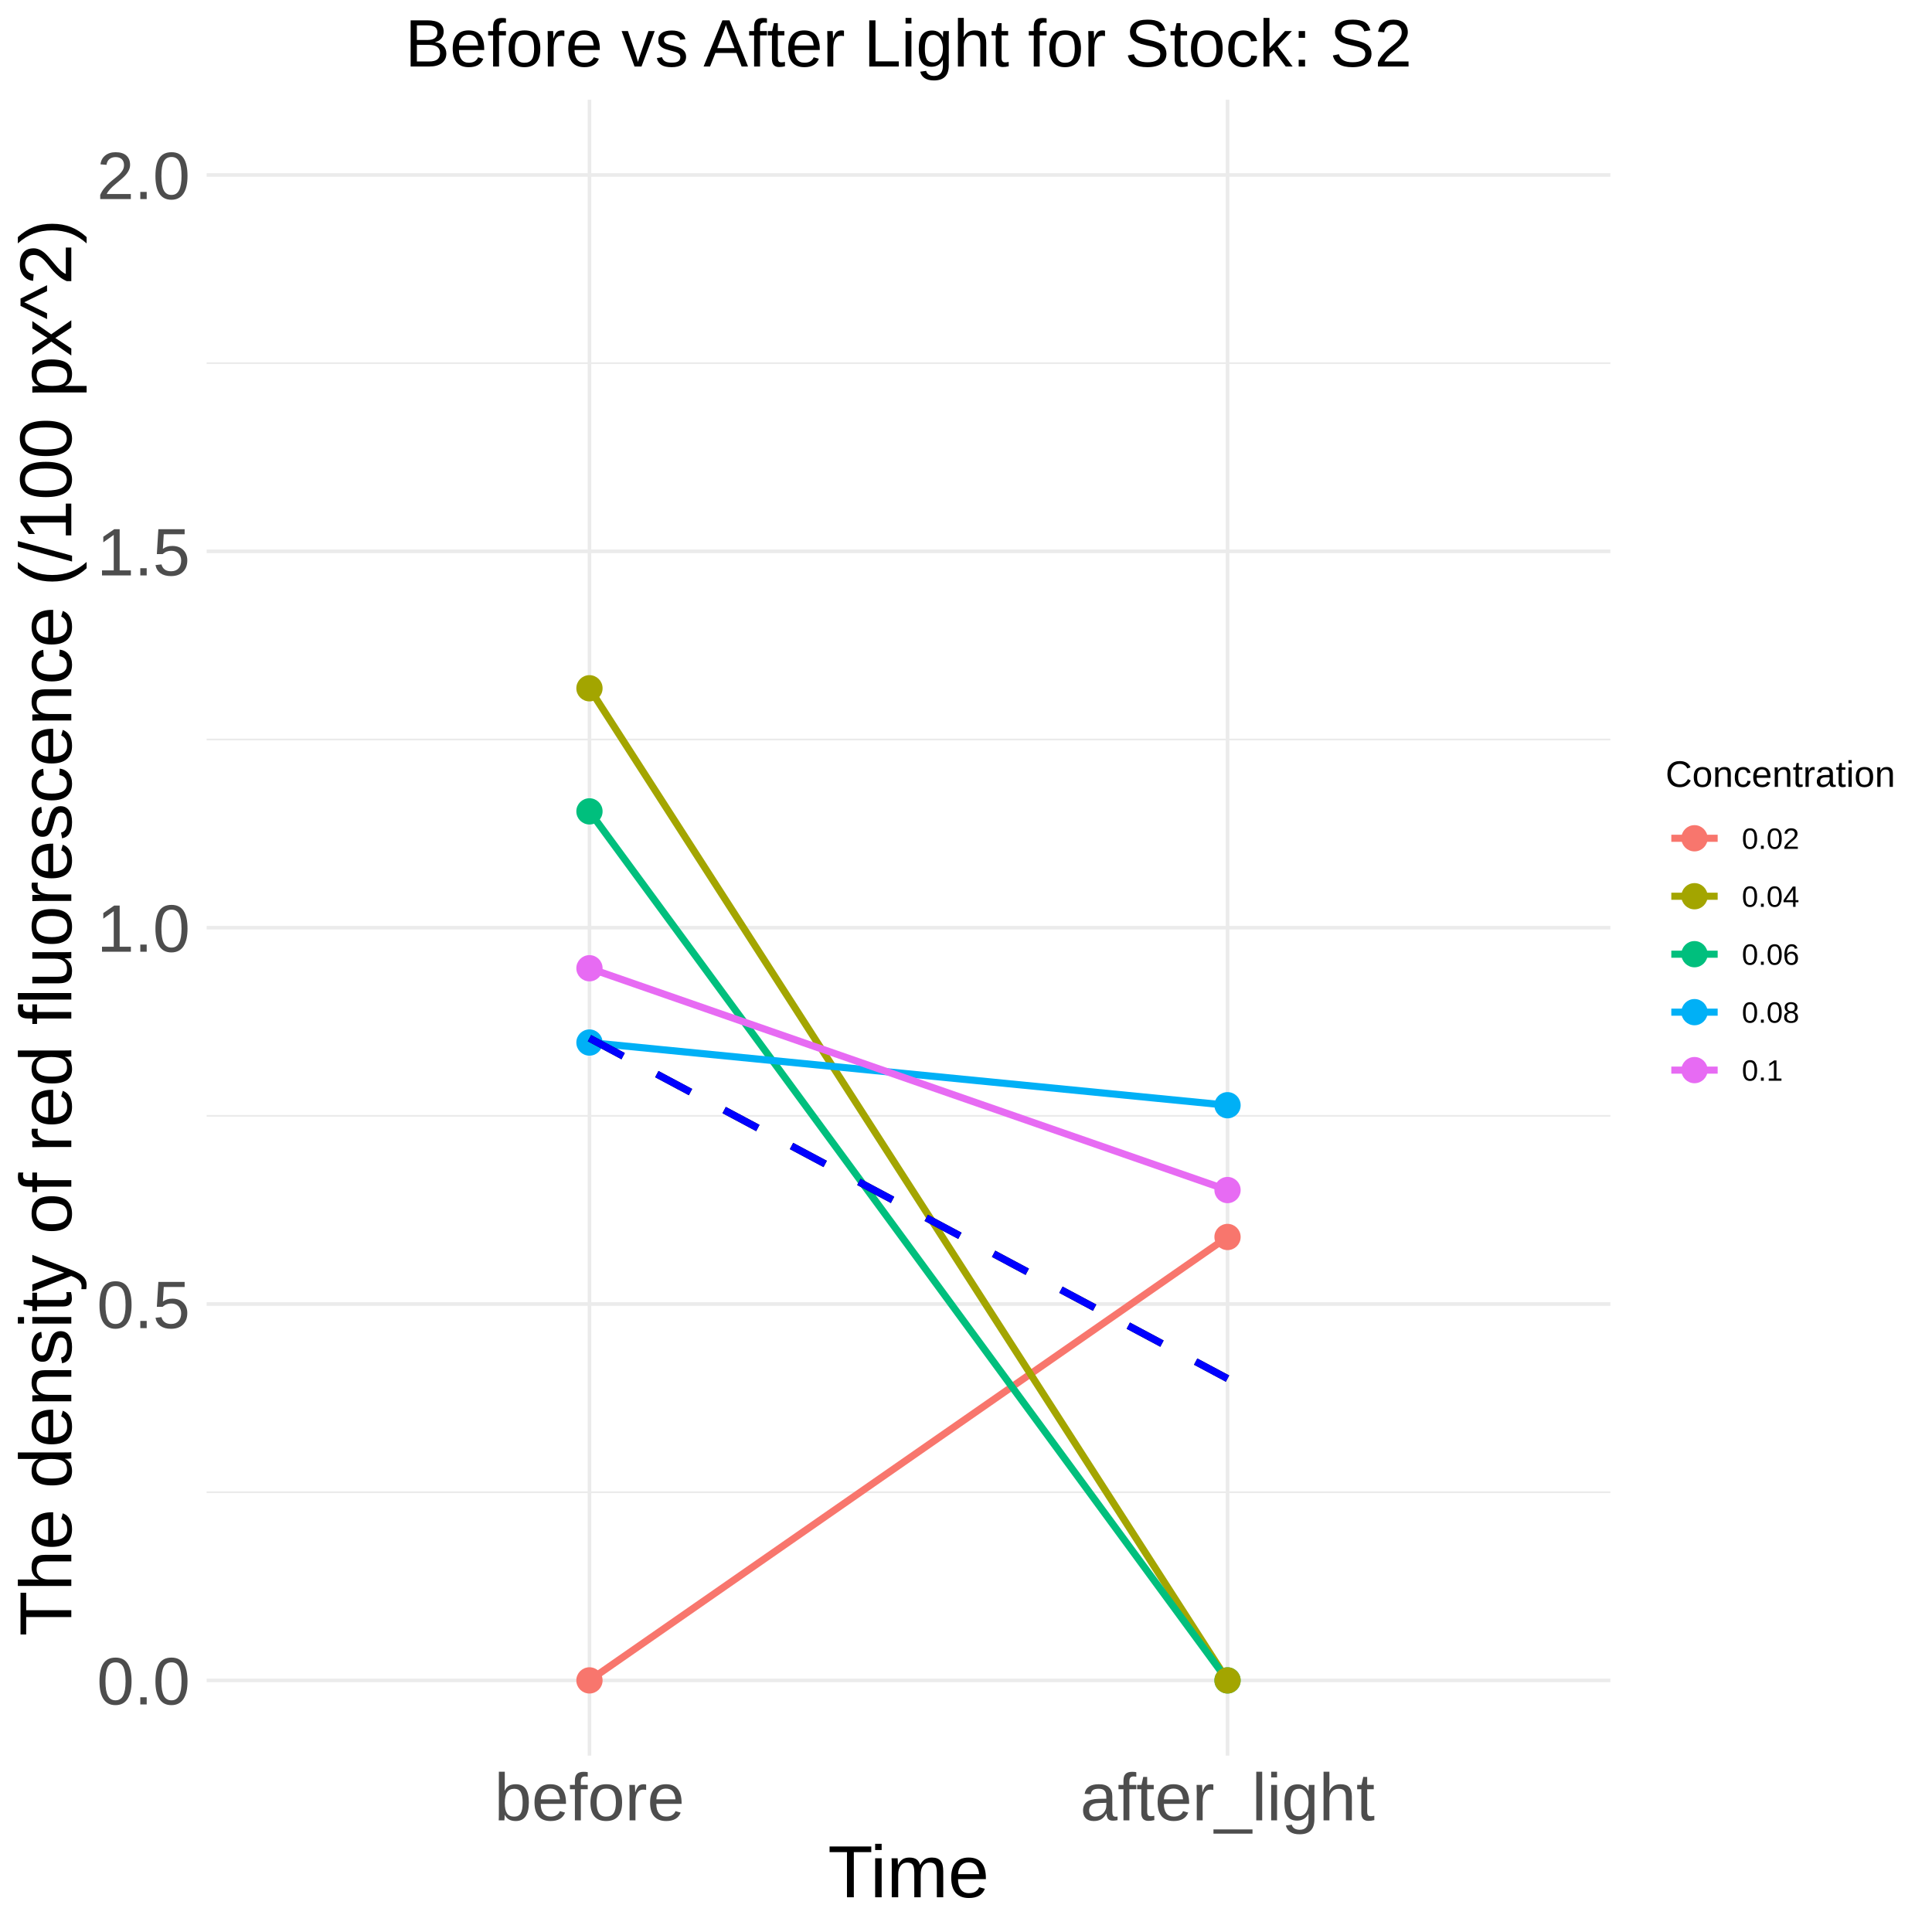
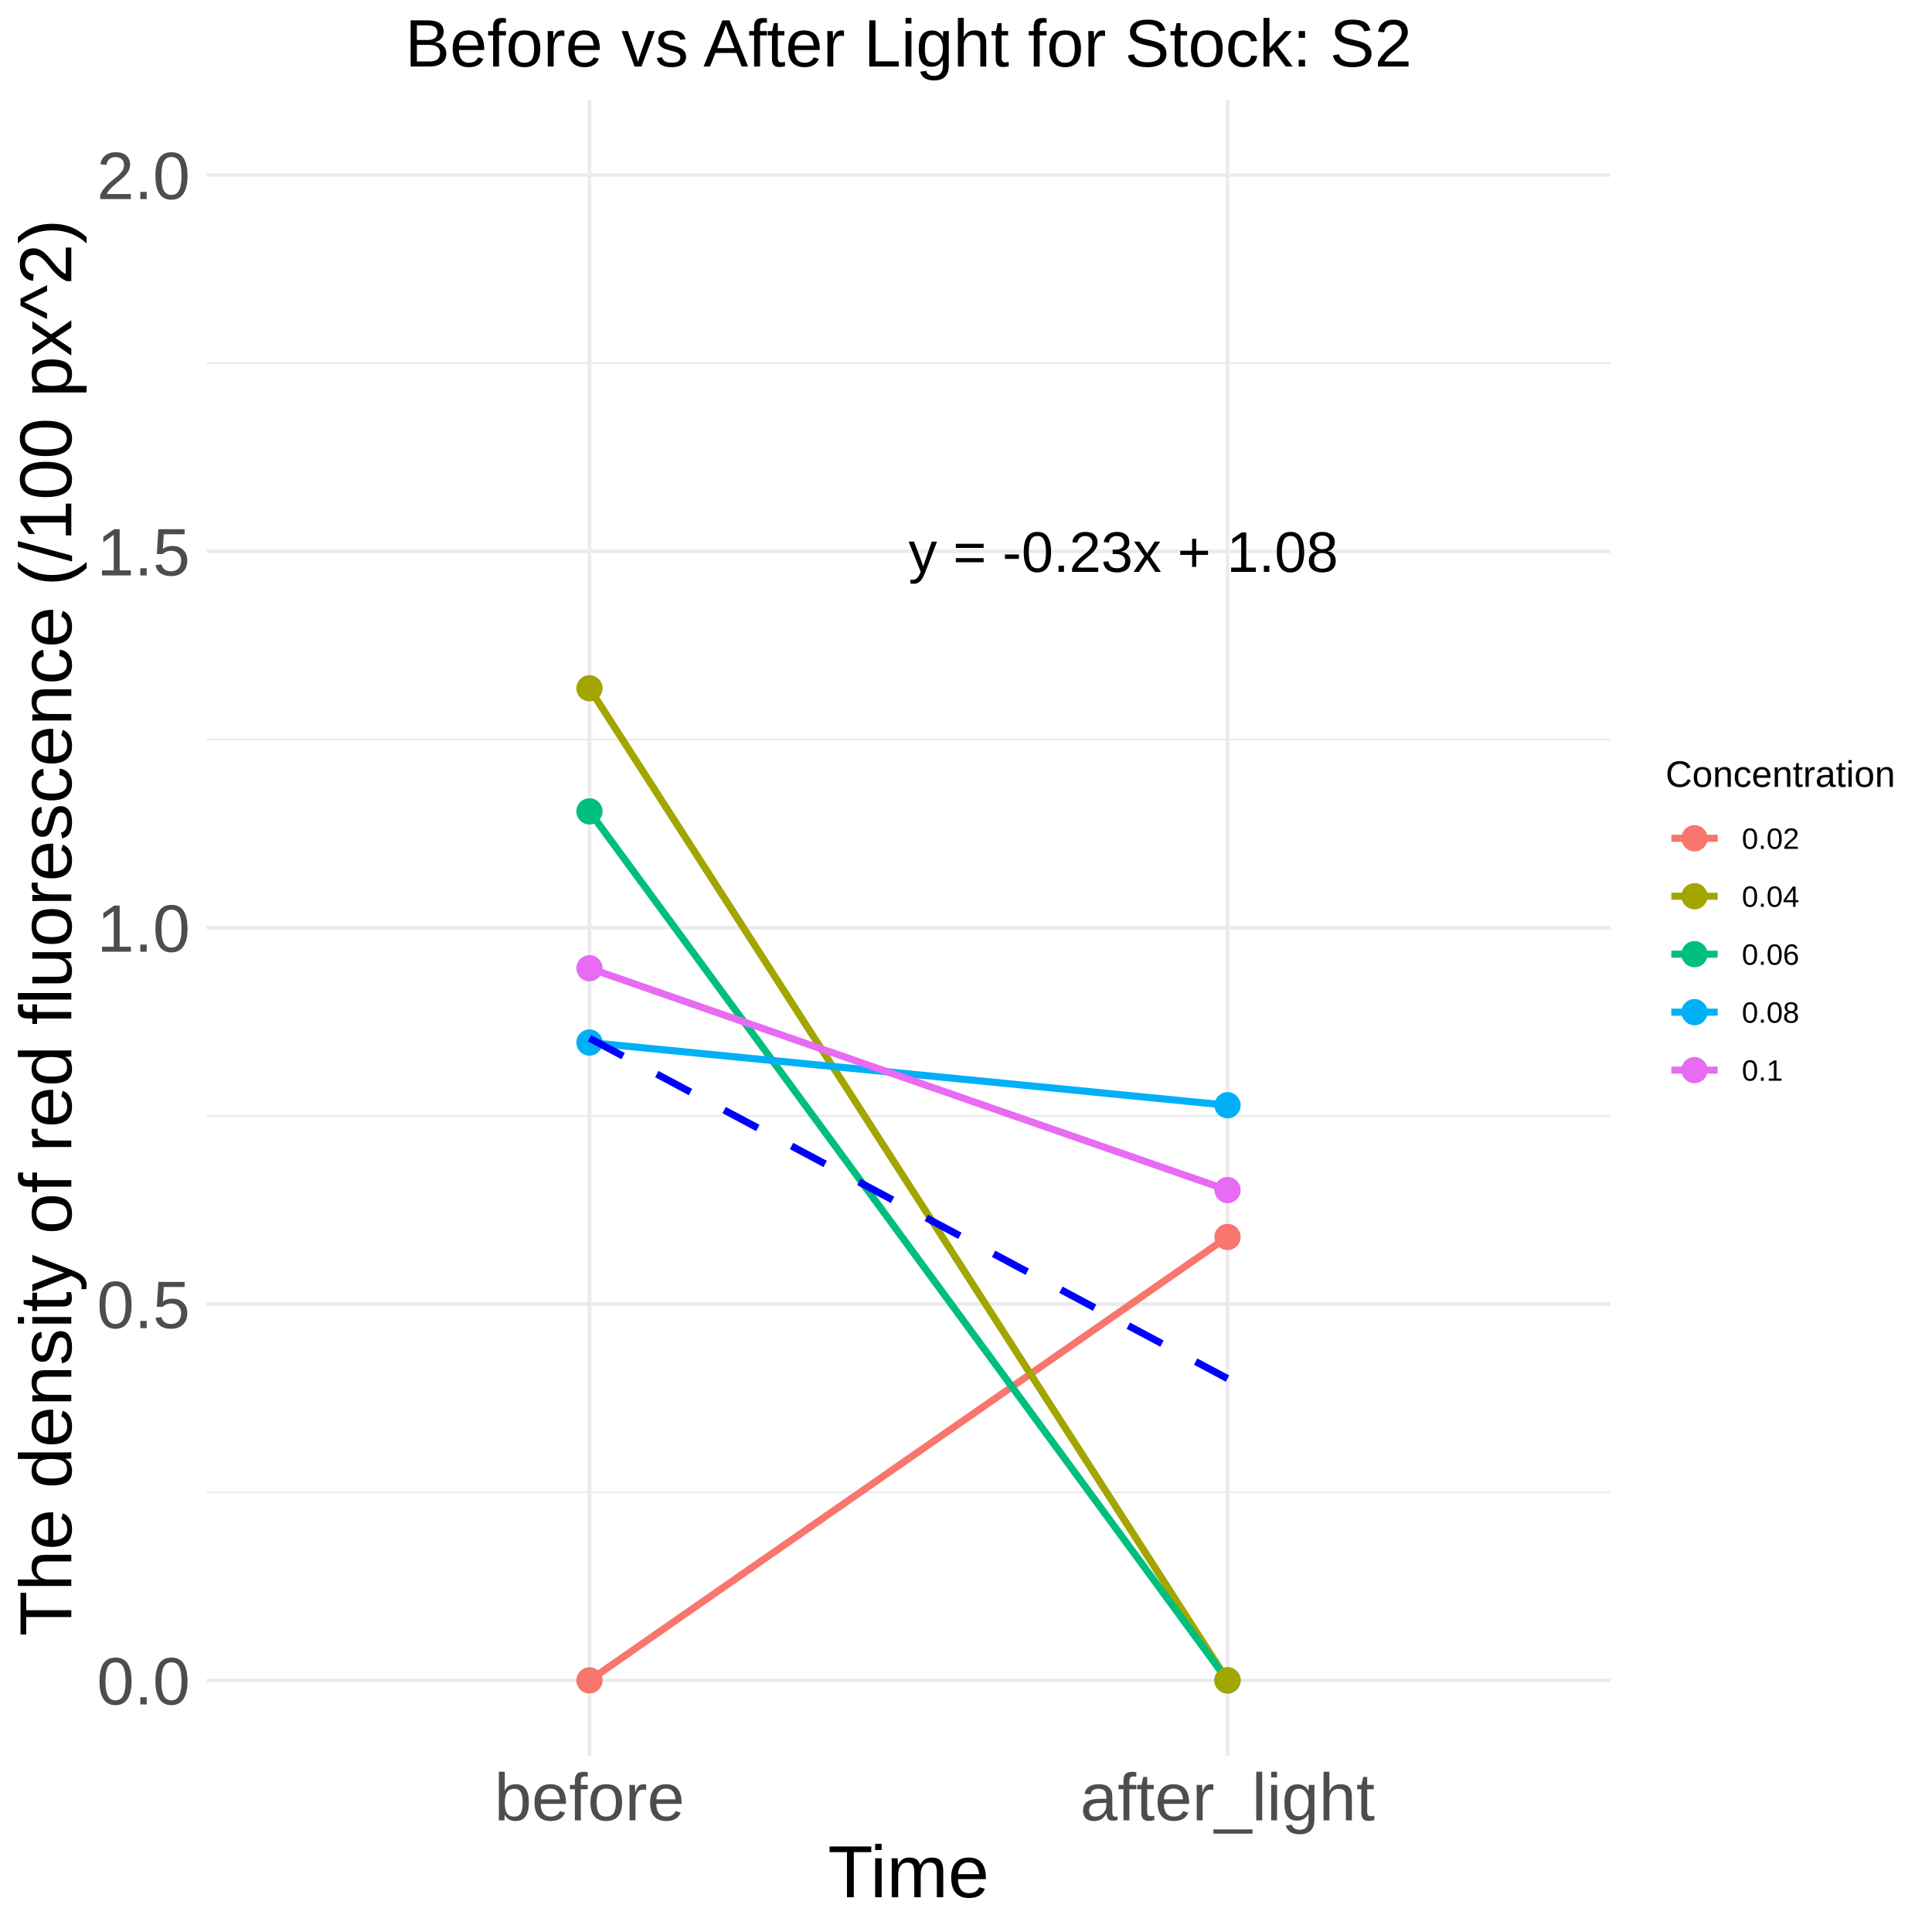
<svg xmlns="http://www.w3.org/2000/svg" class="svglite" width="576.00pt" height="576.00pt" viewBox="0 0 576.00 576.00">
  <defs>
    <style type="text/css">
    .svglite line, .svglite polyline, .svglite polygon, .svglite path, .svglite rect, .svglite circle {
      fill: none;
      stroke: #000000;
      stroke-linecap: round;
      stroke-linejoin: round;
      stroke-miterlimit: 10.00;
    }
    .svglite text {
      white-space: pre;
    }
  </style>
  </defs>
  <rect width="100%" height="100%" style="stroke: none; fill: none;" />
  <defs>
    <clipPath id="cpMC4wMHw1NzYuMDB8MC4wMHw1NzYuMDA=">
      <rect x="0.00" y="0.00" width="576.00" height="576.00" />
    </clipPath>
  </defs>
  <g clip-path="url(#cpMC4wMHw1NzYuMDB8MC4wMHw1NzYuMDA=)">
</g>
  <defs>
    <clipPath id="cpNjEuNjF8NDgwLjExfDI5LjczfDUyMy40Mw==">
      <rect x="61.61" y="29.73" width="418.50" height="493.70" />
    </clipPath>
  </defs>
  <g clip-path="url(#cpNjEuNjF8NDgwLjExfDI5LjczfDUyMy40Mw==)">
    <polyline points="61.61,444.89 480.11,444.89 " style="stroke-width: 0.53; stroke: #EBEBEB; stroke-linecap: butt;" />
    <polyline points="61.61,332.68 480.11,332.68 " style="stroke-width: 0.53; stroke: #EBEBEB; stroke-linecap: butt;" />
    <polyline points="61.61,220.48 480.11,220.48 " style="stroke-width: 0.53; stroke: #EBEBEB; stroke-linecap: butt;" />
    <polyline points="61.61,108.27 480.11,108.27 " style="stroke-width: 0.53; stroke: #EBEBEB; stroke-linecap: butt;" />
    <polyline points="61.61,500.99 480.11,500.99 " style="stroke-width: 1.07; stroke: #EBEBEB; stroke-linecap: butt;" />
    <polyline points="61.61,388.78 480.11,388.78 " style="stroke-width: 1.07; stroke: #EBEBEB; stroke-linecap: butt;" />
    <polyline points="61.61,276.58 480.11,276.58 " style="stroke-width: 1.07; stroke: #EBEBEB; stroke-linecap: butt;" />
    <polyline points="61.61,164.37 480.11,164.37 " style="stroke-width: 1.07; stroke: #EBEBEB; stroke-linecap: butt;" />
    <polyline points="61.61,52.17 480.11,52.17 " style="stroke-width: 1.07; stroke: #EBEBEB; stroke-linecap: butt;" />
    <polyline points="175.74,523.43 175.74,29.73 " style="stroke-width: 1.07; stroke: #EBEBEB; stroke-linecap: butt;" />
    <polyline points="365.97,523.43 365.97,29.73 " style="stroke-width: 1.07; stroke: #EBEBEB; stroke-linecap: butt;" />
    <polyline points="175.74,500.99 365.97,368.79 " style="stroke-width: 2.13; stroke: #F8766D; stroke-linecap: butt;" />
    <polyline points="175.74,205.20 365.97,500.99 " style="stroke-width: 2.13; stroke: #A3A500; stroke-linecap: butt;" />
    <polyline points="175.74,241.90 365.97,500.99 " style="stroke-width: 2.13; stroke: #00BF7D; stroke-linecap: butt;" />
    <polyline points="175.74,310.82 365.97,329.51 " style="stroke-width: 2.13; stroke: #00B0F6; stroke-linecap: butt;" />
    <polyline points="175.74,288.67 365.97,354.80 " style="stroke-width: 2.13; stroke: #E76BF3; stroke-linecap: butt;" />
    <circle cx="175.74" cy="288.67" r="3.56" style="stroke-width: 0.71; stroke: #E76BF3; fill: #E76BF3;" />
    <circle cx="365.97" cy="354.80" r="3.56" style="stroke-width: 0.71; stroke: #E76BF3; fill: #E76BF3;" />
    <circle cx="175.74" cy="310.82" r="3.56" style="stroke-width: 0.71; stroke: #00B0F6; fill: #00B0F6;" />
    <circle cx="365.97" cy="329.51" r="3.56" style="stroke-width: 0.71; stroke: #00B0F6; fill: #00B0F6;" />
    <circle cx="175.74" cy="241.90" r="3.56" style="stroke-width: 0.71; stroke: #00BF7D; fill: #00BF7D;" />
    <circle cx="365.97" cy="500.99" r="3.56" style="stroke-width: 0.71; stroke: #00BF7D; fill: #00BF7D;" />
    <circle cx="175.74" cy="205.20" r="3.56" style="stroke-width: 0.71; stroke: #A3A500; fill: #A3A500;" />
    <circle cx="365.97" cy="500.99" r="3.56" style="stroke-width: 0.71; stroke: #A3A500; fill: #A3A500;" />
    <circle cx="175.74" cy="500.99" r="3.56" style="stroke-width: 0.71; stroke: #F8766D; fill: #F8766D;" />
    <circle cx="365.97" cy="368.79" r="3.56" style="stroke-width: 0.71; stroke: #F8766D; fill: #F8766D;" />
-     <polyline points="175.74,309.52 365.97,411.01 " style="stroke-width: 2.13; stroke-dasharray: 11.38,11.38; stroke-linecap: butt;" />
    <polyline points="175.74,309.52 365.97,411.01 " style="stroke-width: 2.13; stroke: #0000FF; stroke-dasharray: 11.38,11.38; stroke-linecap: butt;" />
+     <text x="270.86" y="170.50" style="font-size: 17.07px; font-family: &quot;Arial&quot;;" textLength="128.04px" lengthAdjust="spacingAndGlyphs">y = -0.23x + 1.08</text>
  </g>
  <g clip-path="url(#cpMC4wMHw1NzYuMDB8MC4wMHw1NzYuMDA=)">
    <text x="56.68" y="508.16" text-anchor="end" style="font-size: 20.00px;fill: #4D4D4D; font-family: &quot;Arial&quot;;" textLength="27.81px" lengthAdjust="spacingAndGlyphs">0.0</text>
    <text x="56.68" y="395.96" text-anchor="end" style="font-size: 20.00px;fill: #4D4D4D; font-family: &quot;Arial&quot;;" textLength="27.81px" lengthAdjust="spacingAndGlyphs">0.5</text>
    <text x="56.68" y="283.75" text-anchor="end" style="font-size: 20.00px;fill: #4D4D4D; font-family: &quot;Arial&quot;;" textLength="27.81px" lengthAdjust="spacingAndGlyphs">1.0</text>
    <text x="56.68" y="171.55" text-anchor="end" style="font-size: 20.00px;fill: #4D4D4D; font-family: &quot;Arial&quot;;" textLength="27.81px" lengthAdjust="spacingAndGlyphs">1.5</text>
    <text x="56.68" y="59.35" text-anchor="end" style="font-size: 20.00px;fill: #4D4D4D; font-family: &quot;Arial&quot;;" textLength="27.81px" lengthAdjust="spacingAndGlyphs">2.0</text>
    <text x="175.74" y="542.71" text-anchor="middle" style="font-size: 20.00px;fill: #4D4D4D; font-family: &quot;Arial&quot;;" textLength="56.71px" lengthAdjust="spacingAndGlyphs">before</text>
    <text x="365.97" y="542.71" text-anchor="middle" style="font-size: 20.00px;fill: #4D4D4D; font-family: &quot;Arial&quot;;" textLength="87.84px" lengthAdjust="spacingAndGlyphs">after_light</text>
    <text x="270.86" y="565.65" text-anchor="middle" style="font-size: 22.00px; font-family: &quot;Arial&quot;;" textLength="48.88px" lengthAdjust="spacingAndGlyphs">Time</text>
    <text transform="translate(21.26,276.58) rotate(-90)" text-anchor="middle" style="font-size: 22.00px; font-family: &quot;Arial&quot;;" textLength="422.42px" lengthAdjust="spacingAndGlyphs">The density of red fluorescence (/100 px^2)</text>
    <text x="496.55" y="234.59" style="font-size: 11.00px; font-family: &quot;Arial&quot;;" textLength="68.49px" lengthAdjust="spacingAndGlyphs">Concentration</text>
    <line x1="498.28" y1="249.92" x2="512.10" y2="249.92" style="stroke-width: 2.13; stroke: #F8766D; stroke-linecap: butt;" />
    <circle cx="505.19" cy="249.92" r="3.56" style="stroke-width: 0.71; stroke: #F8766D; fill: #F8766D;" />
    <line x1="498.28" y1="267.20" x2="512.10" y2="267.20" style="stroke-width: 2.13; stroke: #A3A500; stroke-linecap: butt;" />
    <circle cx="505.19" cy="267.20" r="3.56" style="stroke-width: 0.71; stroke: #A3A500; fill: #A3A500;" />
    <line x1="498.28" y1="284.48" x2="512.10" y2="284.48" style="stroke-width: 2.13; stroke: #00BF7D; stroke-linecap: butt;" />
    <circle cx="505.19" cy="284.48" r="3.56" style="stroke-width: 0.71; stroke: #00BF7D; fill: #00BF7D;" />
    <line x1="498.28" y1="301.76" x2="512.10" y2="301.76" style="stroke-width: 2.13; stroke: #00B0F6; stroke-linecap: butt;" />
    <circle cx="505.19" cy="301.76" r="3.56" style="stroke-width: 0.71; stroke: #00B0F6; fill: #00B0F6;" />
    <line x1="498.28" y1="319.04" x2="512.10" y2="319.04" style="stroke-width: 2.13; stroke: #E76BF3; stroke-linecap: butt;" />
    <circle cx="505.19" cy="319.04" r="3.56" style="stroke-width: 0.71; stroke: #E76BF3; fill: #E76BF3;" />
    <text x="519.31" y="253.08" style="font-size: 8.80px; font-family: &quot;Arial&quot;;" textLength="17.13px" lengthAdjust="spacingAndGlyphs">0.02</text>
    <text x="519.31" y="270.36" style="font-size: 8.80px; font-family: &quot;Arial&quot;;" textLength="17.13px" lengthAdjust="spacingAndGlyphs">0.04</text>
    <text x="519.31" y="287.64" style="font-size: 8.80px; font-family: &quot;Arial&quot;;" textLength="17.13px" lengthAdjust="spacingAndGlyphs">0.06</text>
    <text x="519.31" y="304.92" style="font-size: 8.80px; font-family: &quot;Arial&quot;;" textLength="17.13px" lengthAdjust="spacingAndGlyphs">0.08</text>
    <text x="519.31" y="322.20" style="font-size: 8.80px; font-family: &quot;Arial&quot;;" textLength="12.23px" lengthAdjust="spacingAndGlyphs">0.1</text>
    <text x="270.86" y="19.83" text-anchor="middle" style="font-size: 20.00px; font-family: &quot;Arial&quot;;" textLength="301.29px" lengthAdjust="spacingAndGlyphs">Before vs After Light for Stock: S2</text>
  </g>
</svg>
